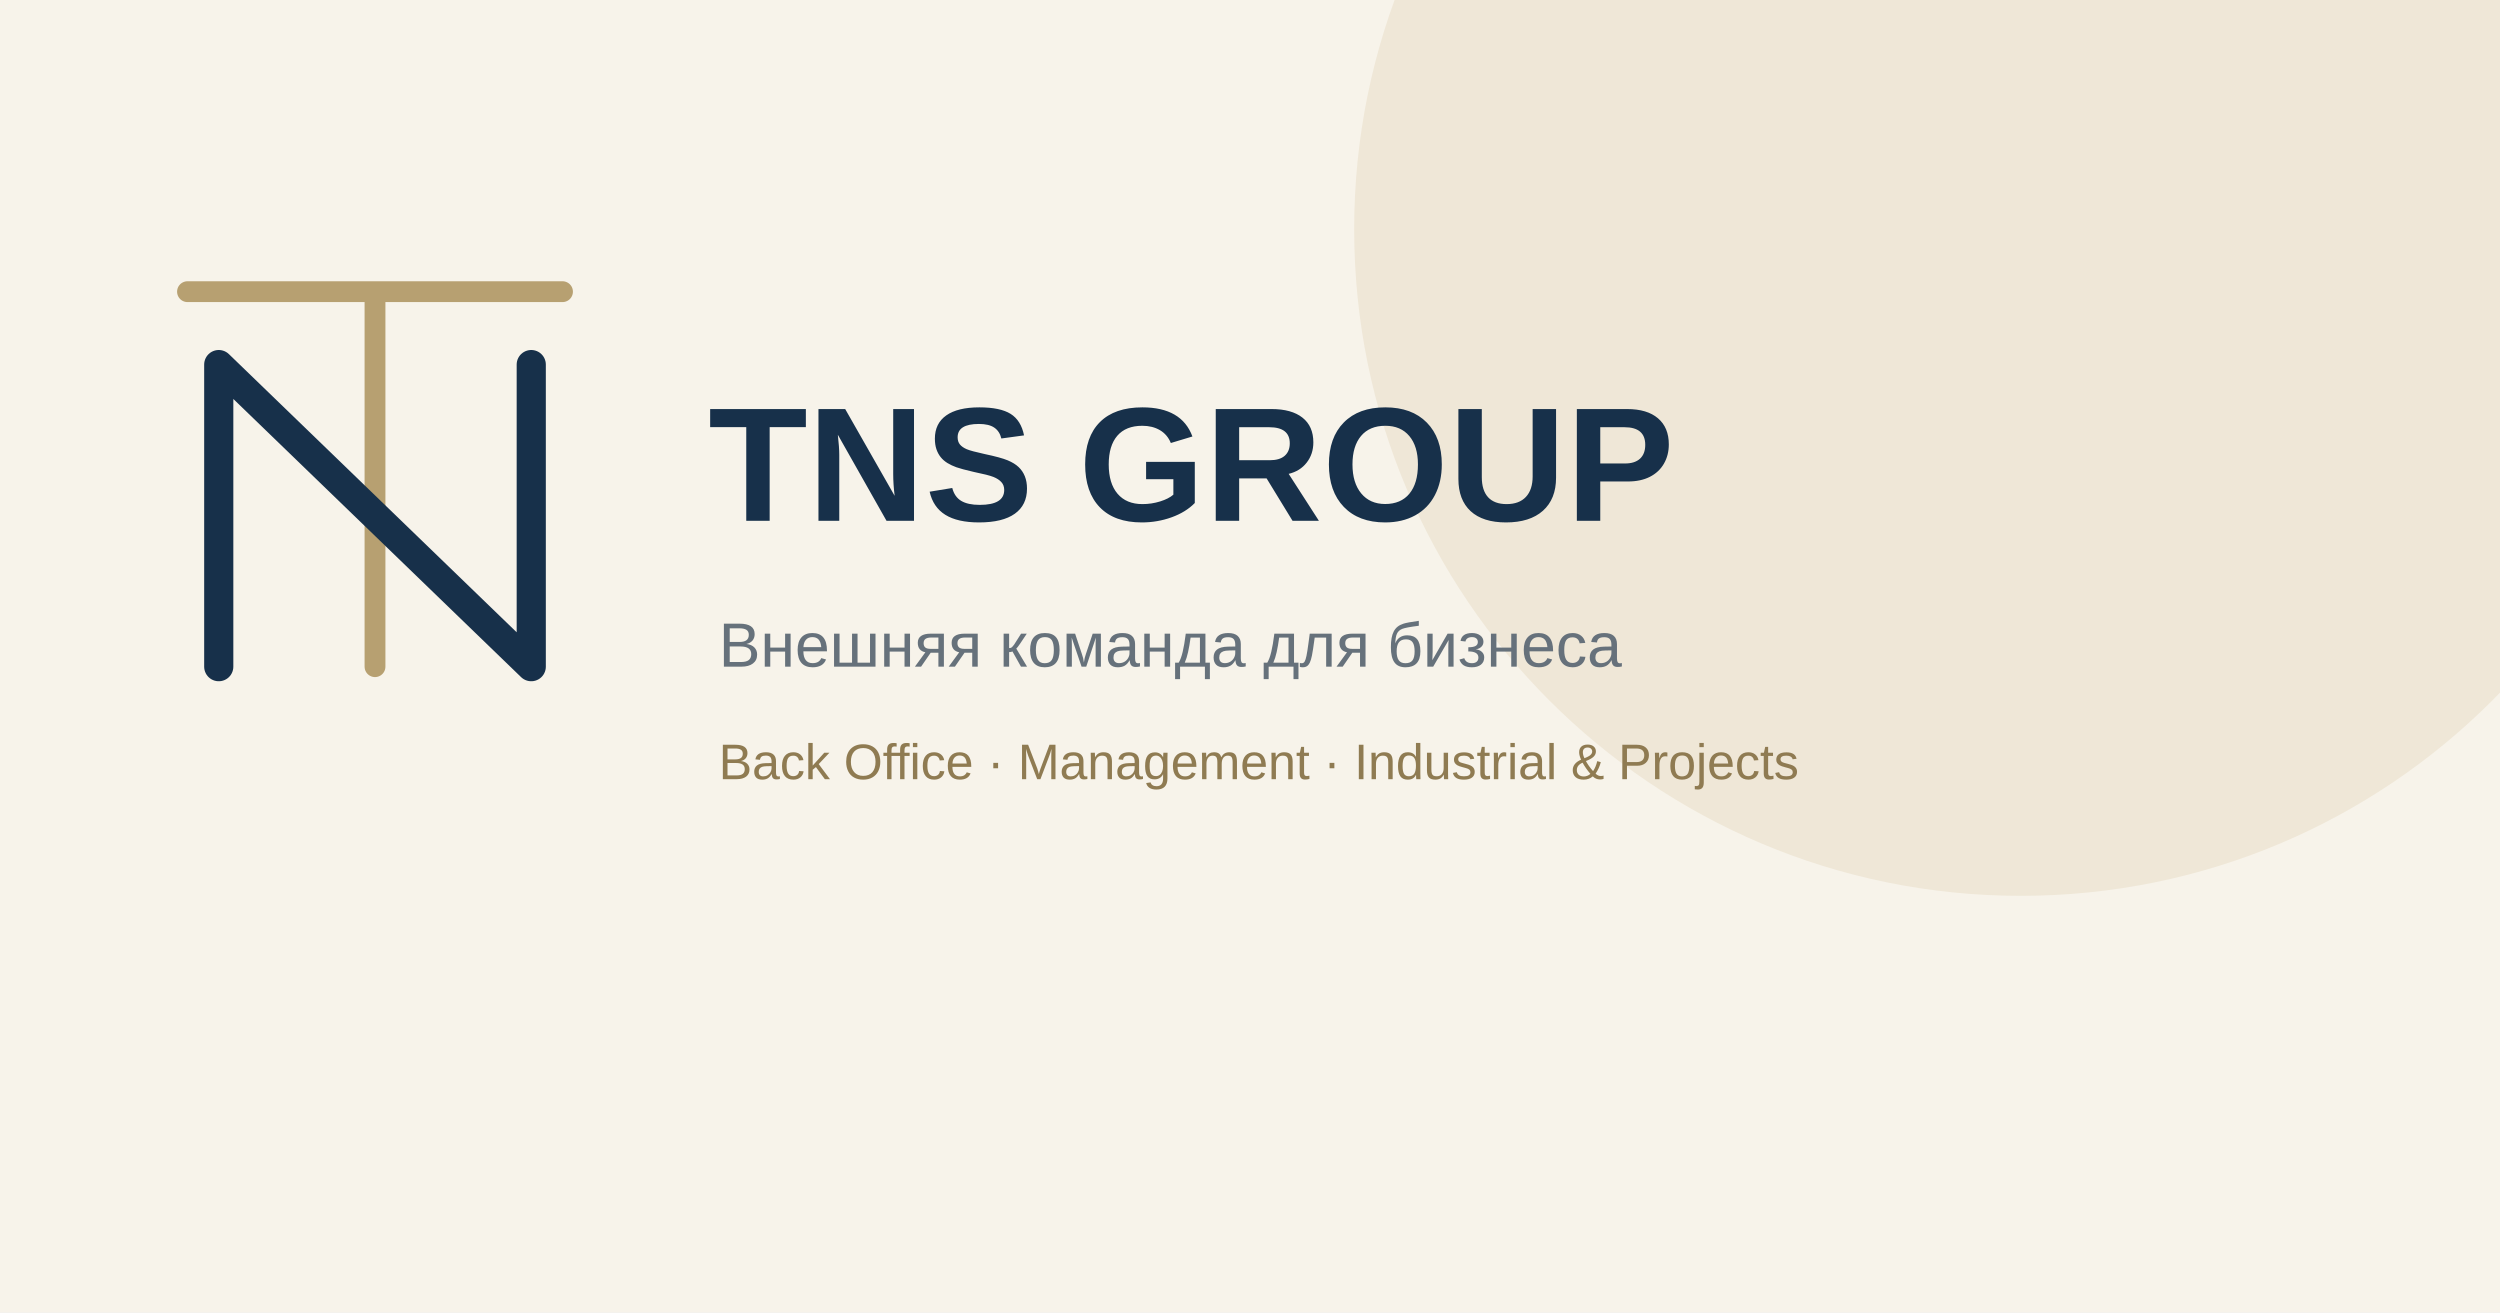
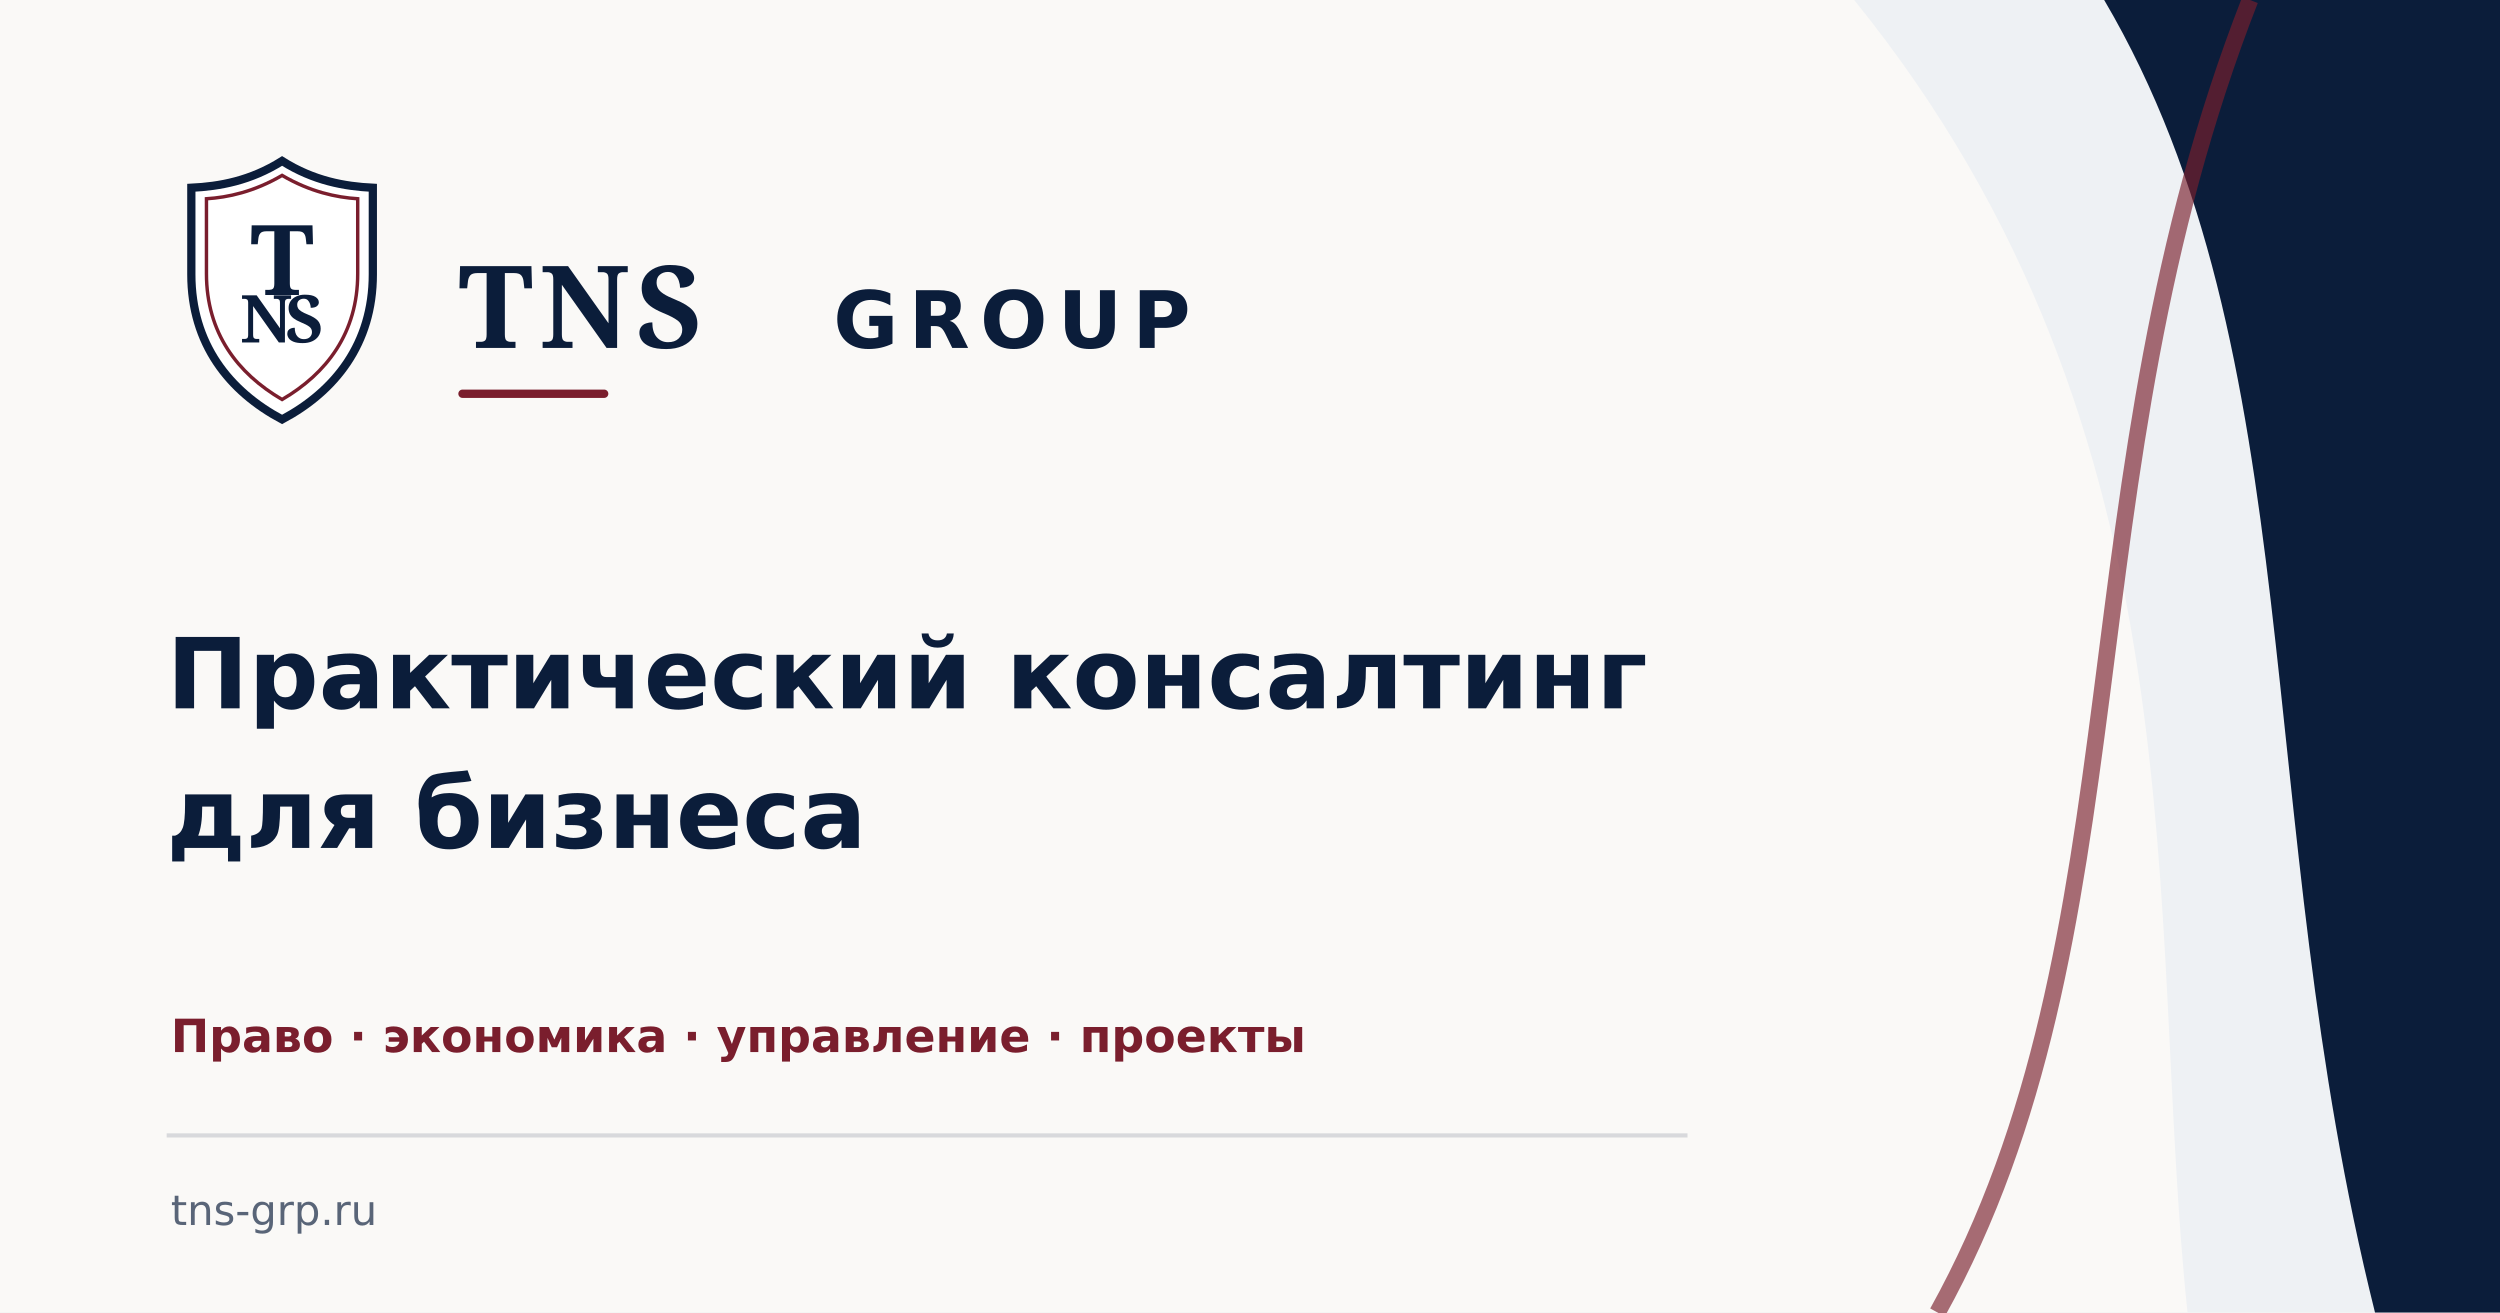
- <svg xmlns="http://www.w3.org/2000/svg" width="1200" height="630" viewBox="0 0 1200 630">
-   <rect width="1200" height="630" fill="#F7F3EA" />
-   <circle cx="970" cy="110" r="320" fill="#EFE7D7" />
-   <g transform="translate(90 140)">
-     <path d="M0 0H180M90 0V180" stroke="#B7A071" stroke-width="10" stroke-linecap="round" />
-     <path d="M15 180V35L165 180V35" fill="none" stroke="#17304A" stroke-width="14" stroke-linecap="round" stroke-linejoin="round" />
+ <svg xmlns="http://www.w3.org/2000/svg" width="1200" height="630" viewBox="0 0 1200 630" role="img" aria-label="TNS Group — практический консалтинг для бизнеса">
+   <rect width="1200" height="630" fill="#FAF9F7" />
+   <path d="M890 0H1200V630H1050C1030 440 1060 210 890 0Z" fill="#EEF1F4" />
+   <path d="M1010 0H1200V630H1140C1080 390 1110 170 1010 0Z" fill="#0B1D3A" />
+   <path d="M1080 0C990 230 1030 450 930 630" fill="none" stroke="#7A1E2D" stroke-width="8" opacity=".65" />
+   <path d="M80 545H810" stroke="#D8D9DC" stroke-width="2" />
+   <g transform="translate(76 70) scale(.33)">
+     <path d="M180 22C134 51 89 59 48 61v126c0 101 55 170 132 211 77-41 132-110 132-211V61c-41-2-86-10-132-39Z" fill="#FFFFFF" stroke="#0B1D3A" stroke-width="12" />
+     <path d="M180 43C139 67 101 75 70 77v109c0 86 45 145 110 183 65-38 110-97 110-183V77c-31-2-69-10-110-34Z" fill="none" stroke="#7A1E2D" stroke-width="5" />
+     <text x="180" y="217" text-anchor="middle" fill="#0B1D3A" font-family="Georgia,serif" font-size="142" font-weight="700">T</text>
+     <text x="180" y="286" text-anchor="middle" fill="#0B1D3A" font-family="Georgia,serif" font-size="96" font-weight="700" letter-spacing="-10">NS</text>
  </g>
-   <text x="340" y="250" fill="#17304A" font-family="Arial,Helvetica,sans-serif" font-size="78" font-weight="700">TNS GROUP</text>
-   <text x="345" y="320" fill="#66717B" font-family="Arial,Helvetica,sans-serif" font-size="30">Внешняя команда для бизнеса</text>
-   <text x="345" y="374" fill="#8F7B52" font-family="Arial,Helvetica,sans-serif" font-size="24">Back Office · Management · Industrial &amp; Projects</text>
+   <text x="220" y="167" fill="#0B1D3A" font-family="Georgia,serif" font-size="55" font-weight="700" letter-spacing="3">TNS</text>
+   <text x="400" y="167" fill="#0B1D3A" font-family="DejaVu Sans,Arial,sans-serif" font-size="38" font-weight="600" letter-spacing="5">GROUP</text>
+   <rect x="220" y="187" width="72" height="4" rx="2" fill="#7A1E2D" />
+   <text x="80" y="340" fill="#0B1D3A" font-family="DejaVu Sans,Arial,sans-serif" font-size="47" font-weight="700">Практический консалтинг</text>
+   <text x="80" y="407" fill="#0B1D3A" font-family="DejaVu Sans,Arial,sans-serif" font-size="47" font-weight="700">для бизнеса</text>
+   <text x="82" y="505" fill="#7A1E2D" font-family="DejaVu Sans,Arial,sans-serif" font-size="22" font-weight="600">Право  ·  экономика  ·  управление  ·  проекты</text>
+   <text x="82" y="588" fill="#596578" font-family="DejaVu Sans,Arial,sans-serif" font-size="20">tns-grp.ru</text>
</svg>
